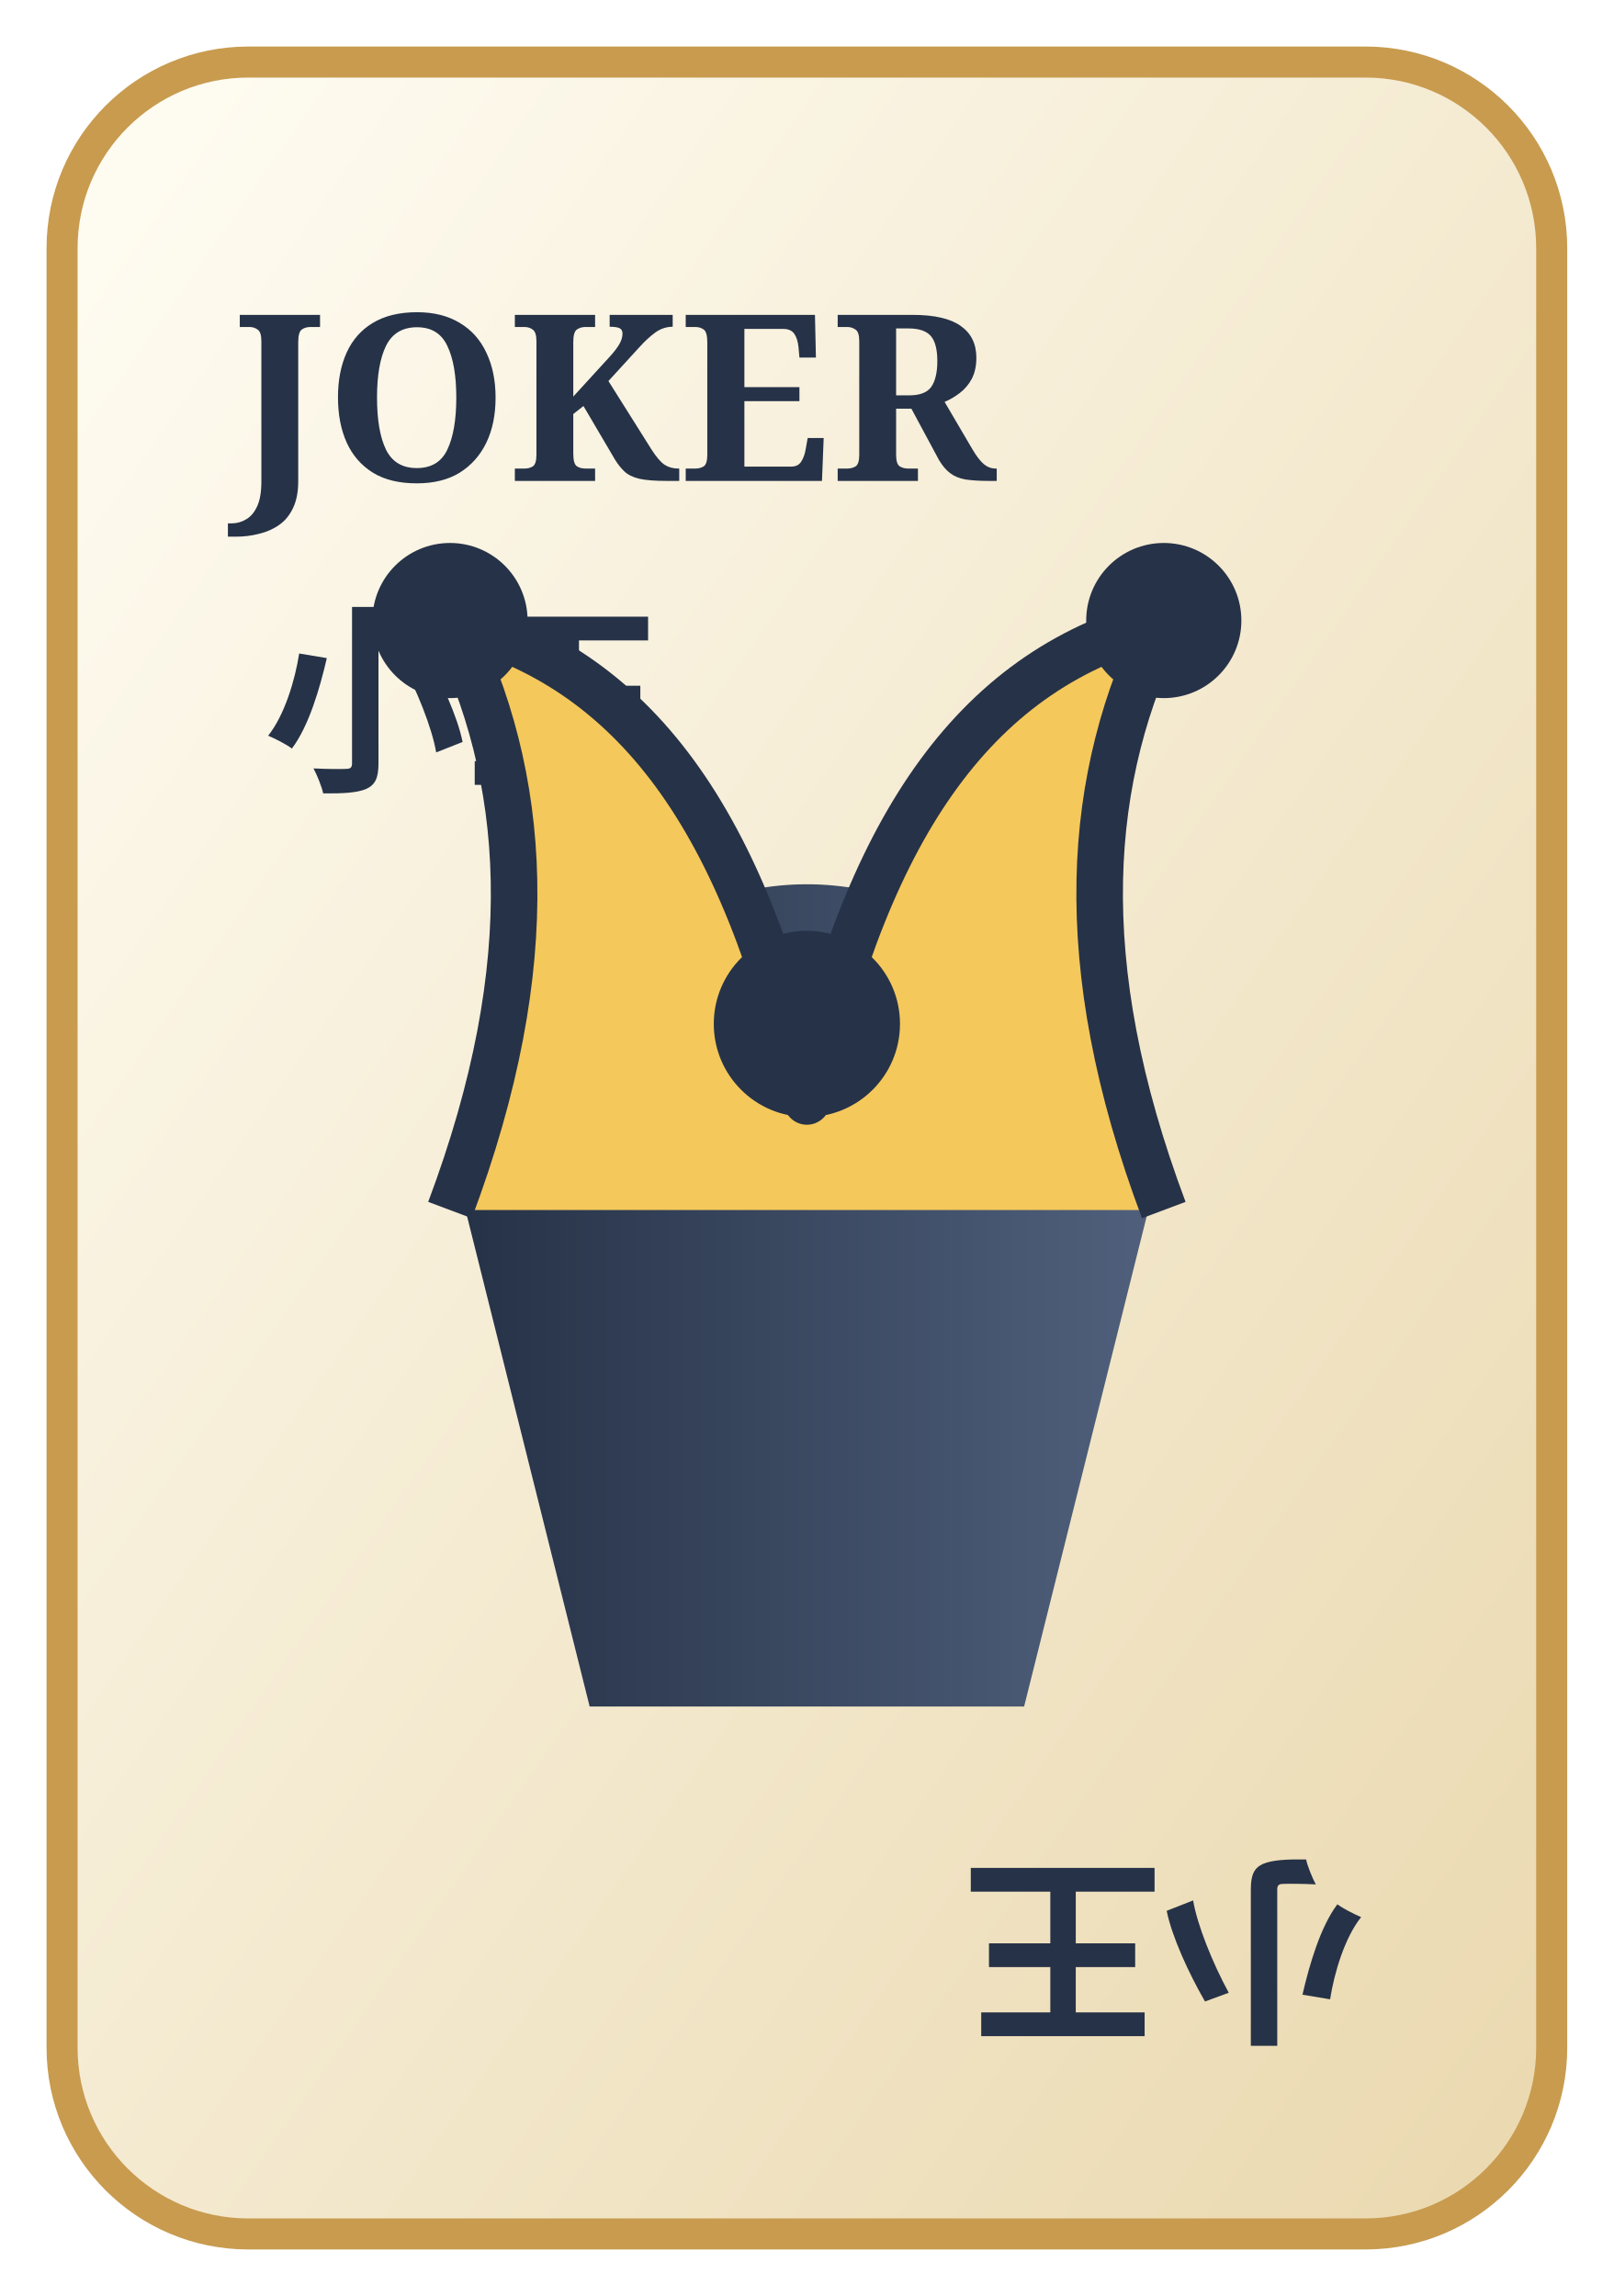
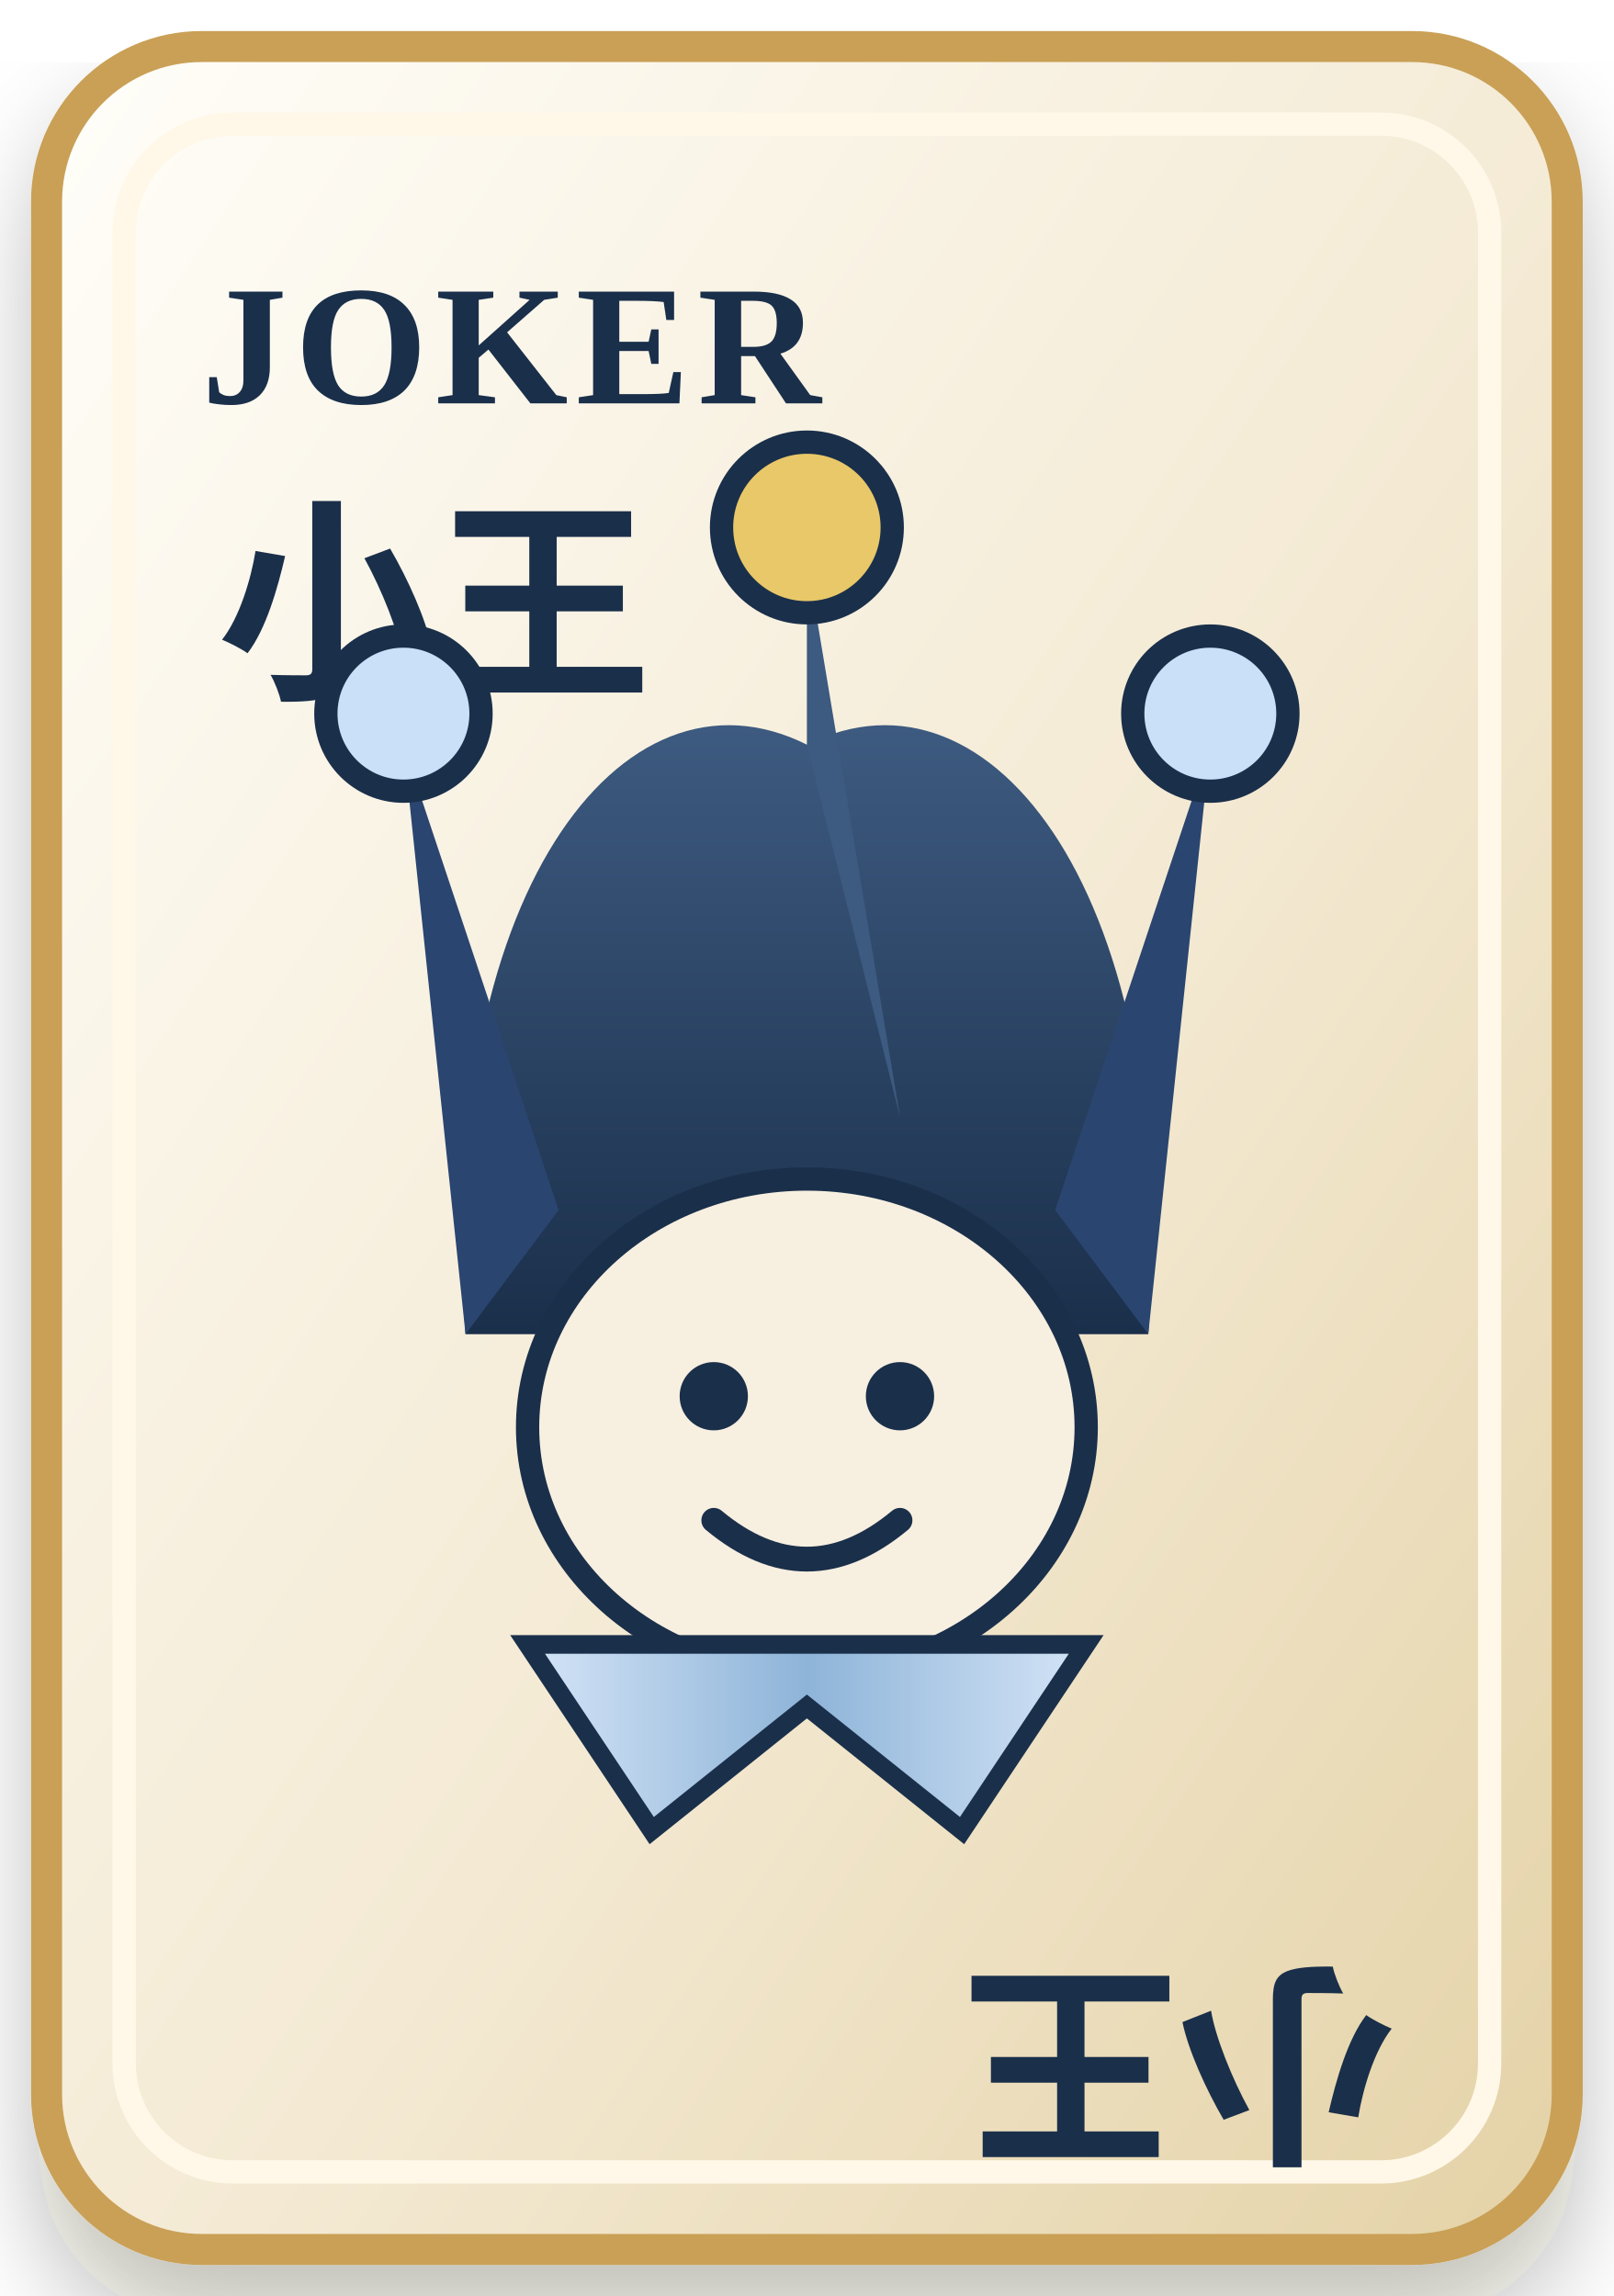
<svg xmlns="http://www.w3.org/2000/svg" width="104" height="148" viewBox="0 0 104 148" role="img" aria-label="Small Joker card">
  <defs>
-     <linearGradient id="paper" x1="0" x2="1" y1="0" y2="1">
-       <stop offset="0" stop-color="#fffdf4" />
-       <stop offset="1" stop-color="#ead8ae" />
+     <linearGradient id="paper" x1="0" y1="0" x2="1" y2="1">
+       <stop offset="0" stop-color="#fffef9" />
+       <stop offset="0.55" stop-color="#f4ead4" />
+       <stop offset="1" stop-color="#e4d2a6" />
    </linearGradient>
-     <linearGradient id="jester" x1="0" x2="1">
-       <stop offset="0" stop-color="#263247" />
-       <stop offset="1" stop-color="#50607c" />
+     <linearGradient id="hat" x1="0" y1="0" x2="0" y2="1">
+       <stop offset="0" stop-color="#3d5a80" />
+       <stop offset="1" stop-color="#1a2f4a" />
    </linearGradient>
+     <linearGradient id="collar" x1="0" y1="0" x2="1" y2="0">
+       <stop offset="0" stop-color="#d4e4f7" />
+       <stop offset="0.5" stop-color="#8eb4d8" />
+       <stop offset="1" stop-color="#d4e4f7" />
+     </linearGradient>
+     <filter id="shadow" x="-25%" y="-20%" width="150%" height="150%">
+       <feDropShadow dx="0" dy="4" stdDeviation="3.5" flood-color="#2a1608" flood-opacity=".28" />
+     </filter>
  </defs>
-   <rect x="4" y="4" width="96" height="140" rx="12" fill="url(#paper)" stroke="#c89b4f" stroke-width="2" />
-   <text x="15" y="31" font-family="Georgia,serif" font-size="15" font-weight="900" fill="#263247">JOKER</text>
-   <text x="17" y="50" font-family="sans-serif" font-size="13" font-weight="900" fill="#263247">小王</text>
-   <path d="M30 78c7-28 37-28 44 0l-8 32H38z" fill="url(#jester)" />
-   <path d="M29 78c6-16 5-28 0-38 12 3 19 13 23 31 4-18 11-28 23-31-5 10-6 22 0 38" fill="#f4c85b" stroke="#263247" stroke-width="3" stroke-linejoin="round" />
-   <circle cx="29" cy="40" r="5" fill="#263247" />
-   <circle cx="75" cy="40" r="5" fill="#263247" />
-   <circle cx="52" cy="66" r="6" fill="#263247" />
-   <text x="88" y="121" font-family="sans-serif" font-size="13" font-weight="900" fill="#263247" transform="rotate(180 88 121)">小王</text>
+   <rect x="3" y="3" width="98" height="142" rx="10" fill="url(#paper)" stroke="#c9a056" stroke-width="2" filter="url(#shadow)" />
+   <rect x="8" y="8" width="88" height="132" rx="7" fill="none" stroke="#fff8e8" stroke-width="1.5" />
+   <text x="13" y="26" font-family="Georgia, 'Times New Roman', serif" font-size="11" font-weight="800" fill="#1a2f4a" letter-spacing="0.5">JOKER</text>
+   <text x="14" y="44" font-family="'Microsoft YaHei', 'PingFang SC', sans-serif" font-size="14" font-weight="900" fill="#1a2f4a">小王</text>
+   <path d="M30 86 C28 58 40 42 52 48 C64 42 76 58 74 86 Z" fill="url(#hat)" />
+   <path d="M30 86 L26 48 L36 78 Z" fill="#2a4570" />
+   <path d="M74 86 L78 48 L68 78 Z" fill="#2a4570" />
+   <path d="M52 48 L52 36 L58 72 Z" fill="#3d5a80" />
+   <circle cx="26" cy="46" r="5" fill="#c9e0f8" stroke="#1a2f4a" stroke-width="1.5" />
+   <circle cx="78" cy="46" r="5" fill="#c9e0f8" stroke="#1a2f4a" stroke-width="1.5" />
+   <circle cx="52" cy="34" r="5.5" fill="#e8c868" stroke="#1a2f4a" stroke-width="1.5" />
+   <ellipse cx="52" cy="92" rx="18" ry="16" fill="#f7efe0" stroke="#1a2f4a" stroke-width="1.5" />
+   <circle cx="46" cy="90" r="2.2" fill="#1a2f4a" />
+   <circle cx="58" cy="90" r="2.2" fill="#1a2f4a" />
+   <path d="M46 98 Q52 103 58 98" fill="none" stroke="#1a2f4a" stroke-width="1.6" stroke-linecap="round" />
+   <path d="M34 106 L42 118 L52 110 L62 118 L70 106 Z" fill="url(#collar)" stroke="#1a2f4a" stroke-width="1.2" />
+   <text x="90" y="128" font-family="'Microsoft YaHei', 'PingFang SC', sans-serif" font-size="14" font-weight="900" fill="#1a2f4a" transform="rotate(180 90 128)">小王</text>
</svg>
